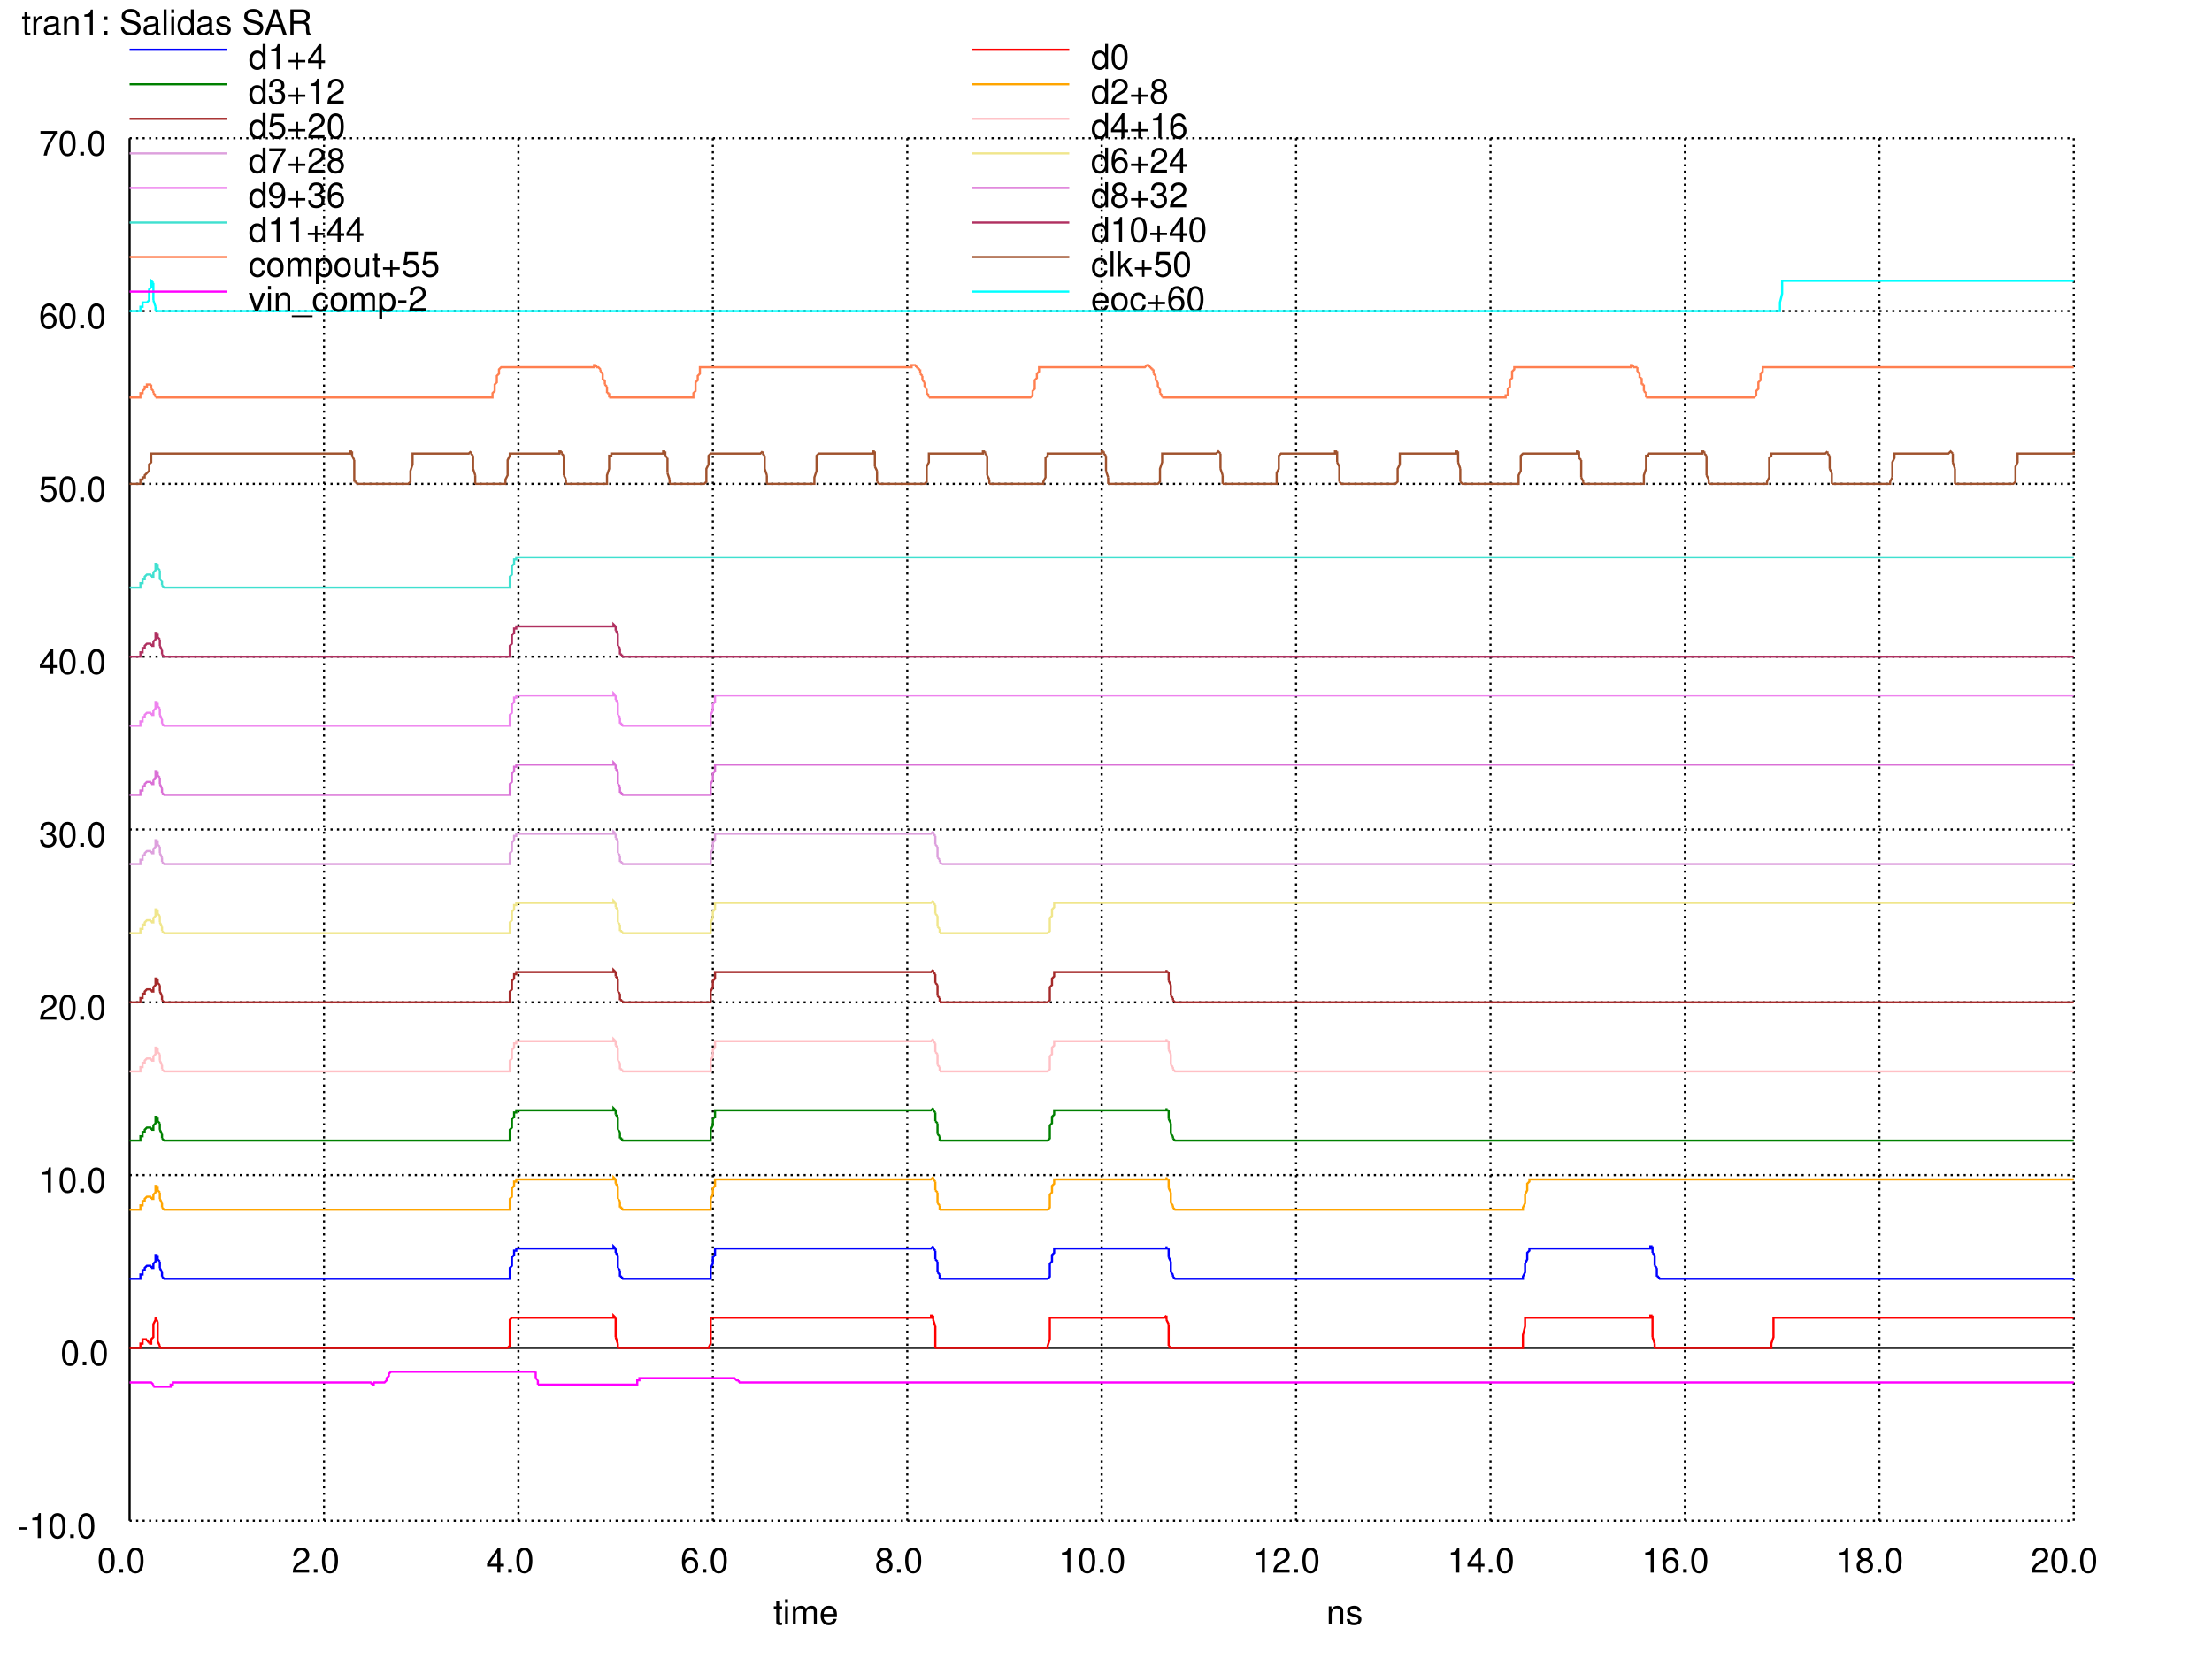
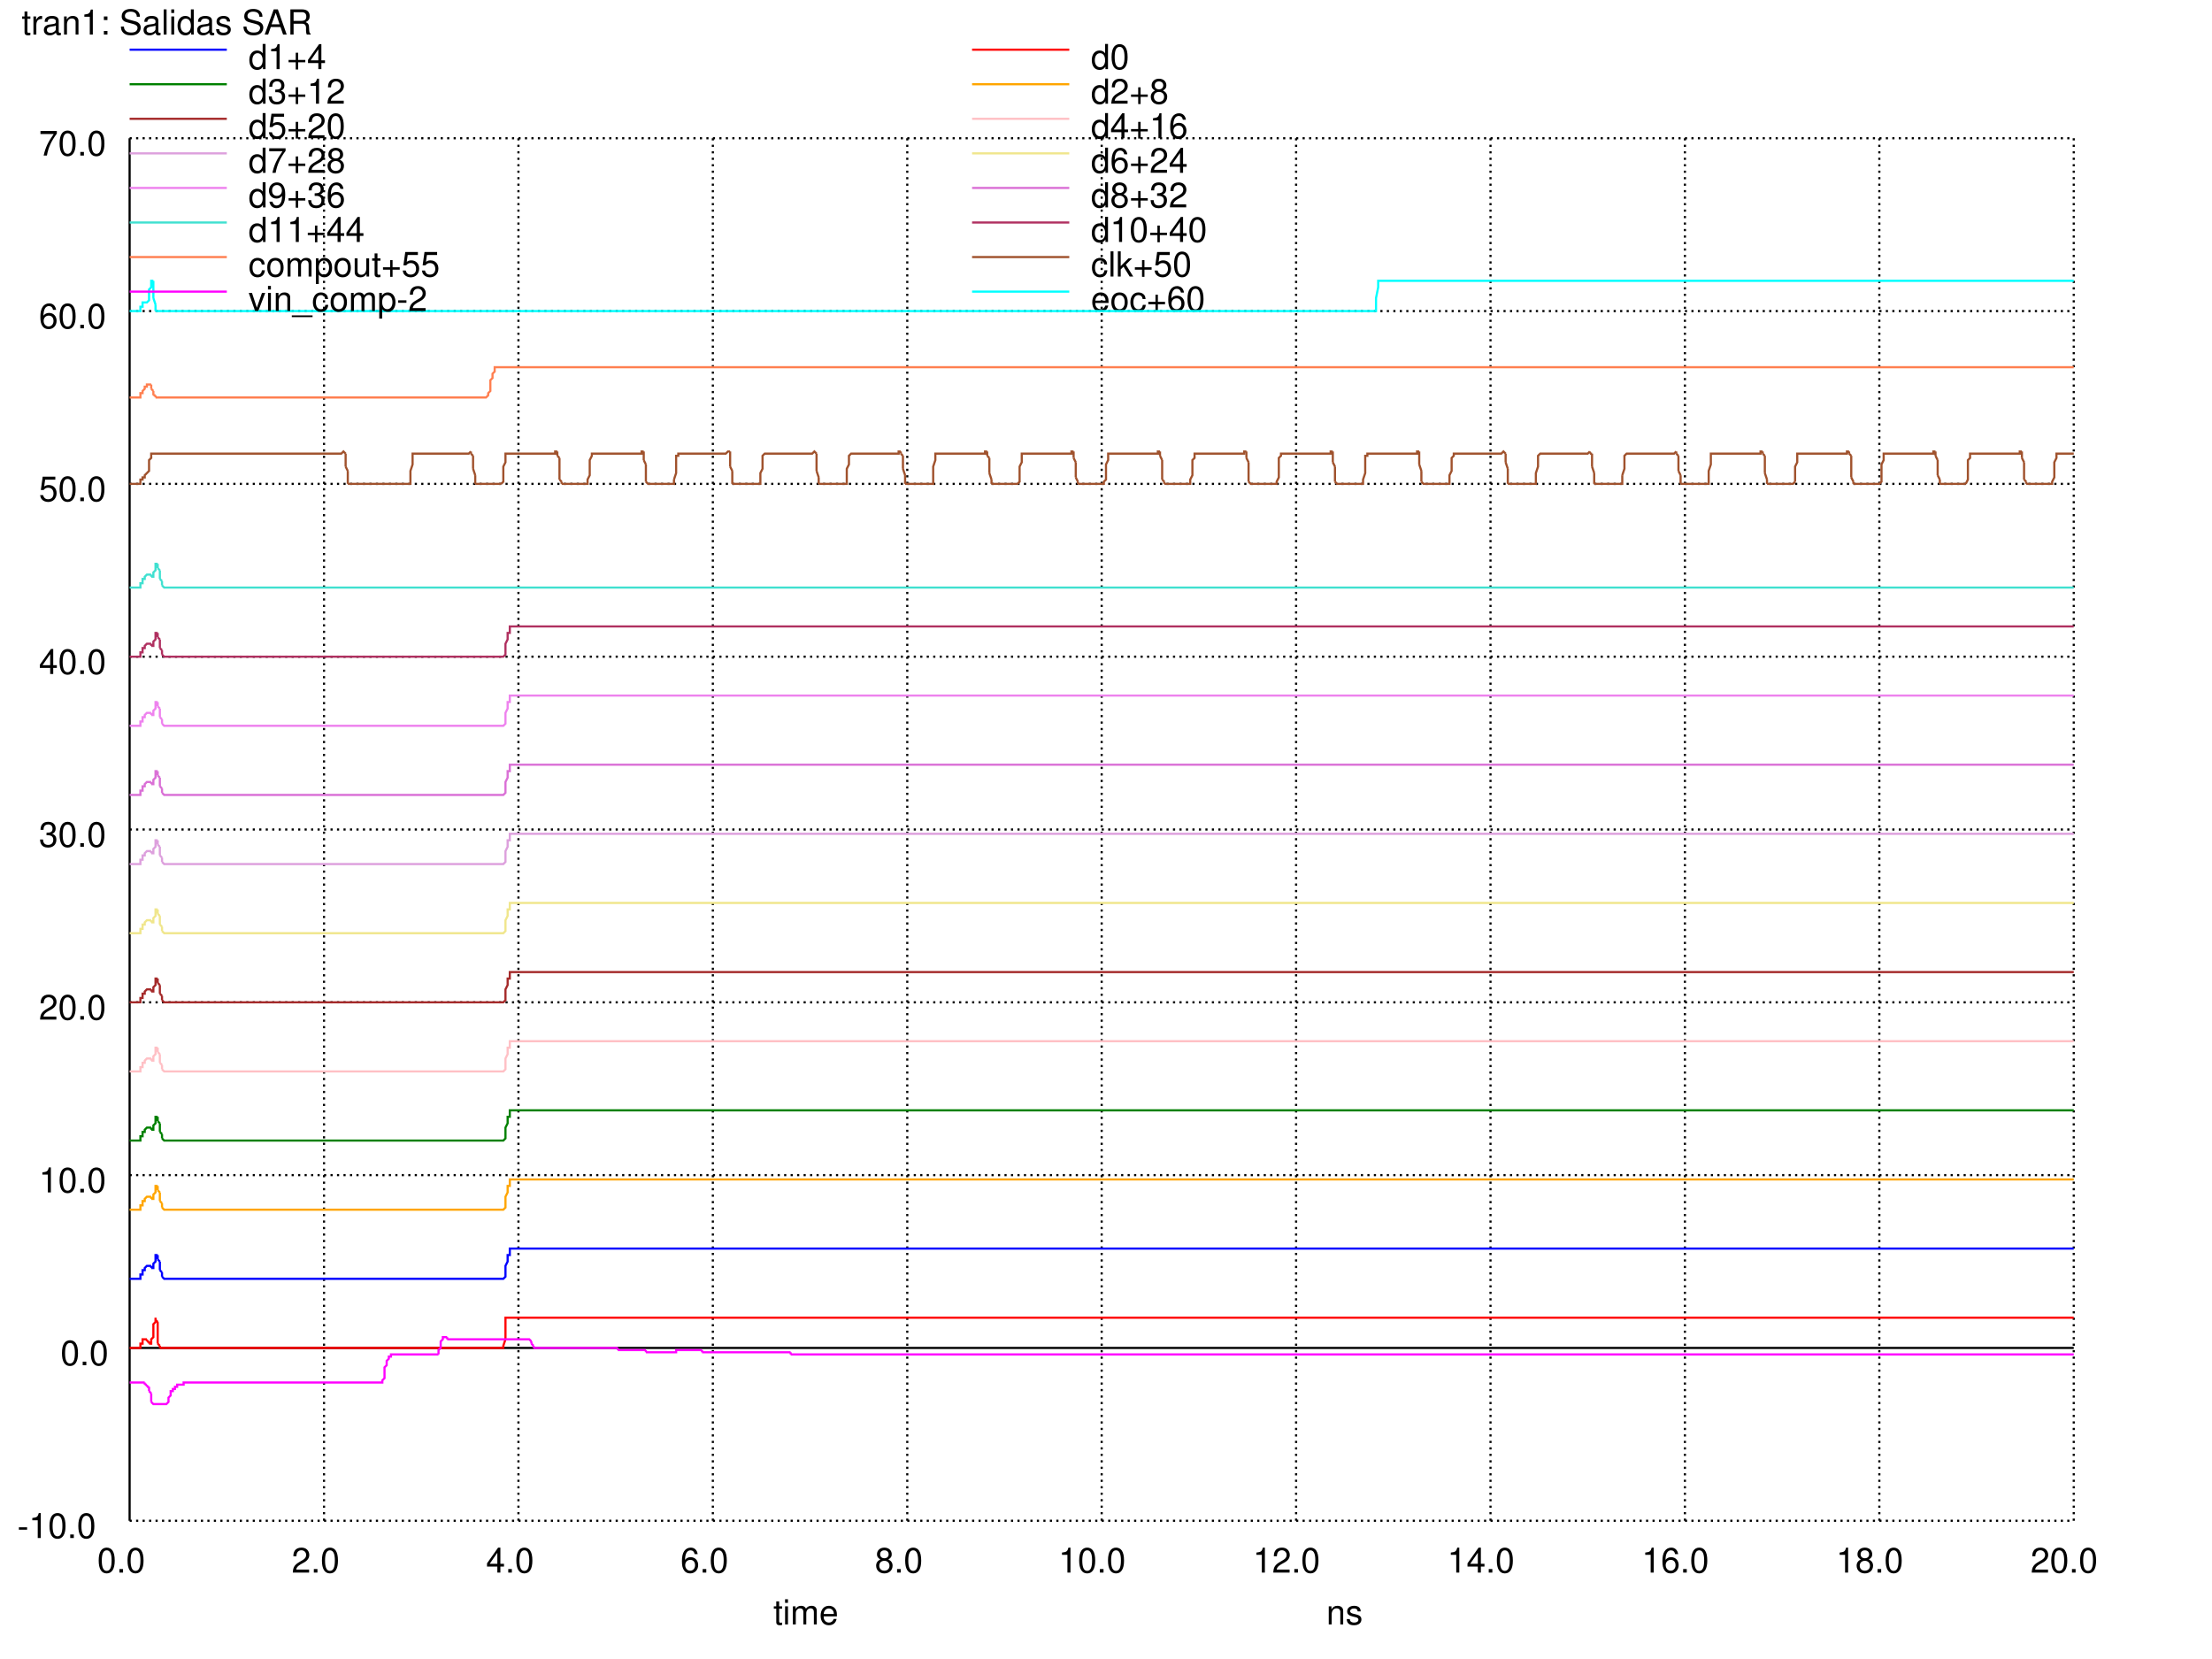
<svg xmlns="http://www.w3.org/2000/svg" version="1.1" width="100%" height="100%" viewBox="0 0 1024 768" style="fill: none; font-family: Helvetica;  font: Helvetica; ">
  <rect x="0" y="0" width="1024" height="768" fill="white" stroke="none" />
  <text stroke="none" fill="black" font-size="16" x="358" y="752">
time
</text>
  <text stroke="none" fill="black" font-size="16" x="10" y="16">
tran1: Salidas SAR
</text>
  <path stroke="black" d="M60 704l0 -640" />
  <text stroke="none" fill="black" font-size="16" x="45" y="728">
0.0
</text>
  <path stroke="black" stroke-dasharray="1,2" d="M150 704l0 -640" />
  <text stroke="none" fill="black" font-size="16" x="135" y="728">
2.0
</text>
  <path stroke="black" stroke-dasharray="1,2" d="M240 704l0 -640" />
  <text stroke="none" fill="black" font-size="16" x="225" y="728">
4.0
</text>
  <path stroke="black" stroke-dasharray="1,2" d="M330 704l0 -640" />
  <text stroke="none" fill="black" font-size="16" x="315" y="728">
6.0
</text>
  <path stroke="black" stroke-dasharray="1,2" d="M420 704l0 -640" />
  <text stroke="none" fill="black" font-size="16" x="405" y="728">
8.0
</text>
  <path stroke="black" stroke-dasharray="1,2" d="M510 704l0 -640" />
  <text stroke="none" fill="black" font-size="16" x="490" y="728">
10.0
</text>
  <path stroke="black" stroke-dasharray="1,2" d="M600 704l0 -640" />
  <text stroke="none" fill="black" font-size="16" x="580" y="728">
12.0
</text>
  <path stroke="black" stroke-dasharray="1,2" d="M690 704l0 -640" />
  <text stroke="none" fill="black" font-size="16" x="670" y="728">
14.0
</text>
  <path stroke="black" stroke-dasharray="1,2" d="M780 704l0 -640" />
  <text stroke="none" fill="black" font-size="16" x="760" y="728">
16.0
</text>
  <path stroke="black" stroke-dasharray="1,2" d="M870 704l0 -640" />
  <text stroke="none" fill="black" font-size="16" x="850" y="728">
18.0
</text>
  <path stroke="black" stroke-dasharray="1,2" d="M960 704l0 -640" />
  <text stroke="none" fill="black" font-size="16" x="940" y="728">
20.0
</text>
  <text stroke="none" fill="black" font-size="16" x="614" y="752">
ns
</text>
  <path stroke="black" stroke-dasharray="1,2" d="M60 704l900 0" />
  <text stroke="none" fill="black" font-size="16" x="8" y="712">
-10.0
</text>
  <path stroke="black" d="M60 624l900 0" />
  <text stroke="none" fill="black" font-size="16" x="28" y="632">
0.0
</text>
  <path stroke="black" stroke-dasharray="1,2" d="M60 544l900 0" />
  <text stroke="none" fill="black" font-size="16" x="18" y="552">
10.0
</text>
  <path stroke="black" stroke-dasharray="1,2" d="M60 464l900 0" />
  <text stroke="none" fill="black" font-size="16" x="18" y="472">
20.0
</text>
  <path stroke="black" stroke-dasharray="1,2" d="M60 384l900 0" />
  <text stroke="none" fill="black" font-size="16" x="18" y="392">
30.0
</text>
  <path stroke="black" stroke-dasharray="1,2" d="M60 304l900 0" />
  <text stroke="none" fill="black" font-size="16" x="18" y="312">
40.0
</text>
  <path stroke="black" stroke-dasharray="1,2" d="M60 224l900 0" />
  <text stroke="none" fill="black" font-size="16" x="18" y="232">
50.0
</text>
  <path stroke="black" stroke-dasharray="1,2" d="M60 144l900 0" />
  <text stroke="none" fill="black" font-size="16" x="18" y="152">
60.0
</text>
  <path stroke="black" stroke-dasharray="1,2" d="M60 64l900 0" />
  <text stroke="none" fill="black" font-size="16" x="18" y="72">
70.0
</text>
  <text stroke="none" fill="black" font-size="16" x="10" y="32">
     
</text>
  <path stroke="red" d="M450 23l45 0" />
  <text stroke="none" fill="black" font-size="16" x="505" y="32">
d0
</text>
-   <path stroke="red" d="M60 624l5 0 0 -2 1 0 0 -2 2 0M68 621l0 -1M68 621l1 0M69 622l0 -1M69 622l1 0 0 -2 1 -1 0 -6 1 -2 0 -1 1 2M73 621l0 -9M73 621l1 2M74 624l0 -1M74 624l161 0 1 -1 0 -12 1 -1 47 0 0 -1 1 1M285 619l0 -9M285 619l1 3M286 624l0 -2" />
-   <path stroke="red" d="M286 624l42 0 1 -2 0 -12 102 0 0 -1 1 0M432 611l0 -2M432 611l1 3M433 624l0 -10M433 624l52 0 0 -1 1 -3 0 -10 53 0 1 -1M540 611l0 -2M540 611l1 2M541 623l0 -10M541 623l1 1 163 0 0 -6 1 -4 0 -4 58 0 0 -1 1 0M765 619l0 -10M765 619l1 3" />
-   <path stroke="red" d="M766 624l0 -2M766 624l54 0 0 -2 1 -3 0 -9 139 0" />
+   <path stroke="red" d="M60 624l5 0 0 -2 1 0 0 -2 2 0M68 621l0 -1M68 621l1 0M69 622l0 -1M69 622l1 0 0 -2 1 -1 0 -6 1 -1 0 -2M72 611l1 1M73 622l0 -10M73 622l1 1M74 624l0 -1M74 624l159 0 0 -1 1 -3 0 -10 726 0" />
  <path stroke="blue" d="M60 23l45 0" />
  <text stroke="none" fill="black" font-size="16" x="115" y="32">
d1+4
</text>
-   <path stroke="blue" d="M60 592l5 0 0 -2 1 0 0 -2 1 0 0 -1 1 -1 2 0M70 587l0 -1M70 587l1 0 0 -2 1 -1 0 -3 1 0M73 583l0 -2M73 583l1 1M74 587l0 -3M74 587l1 2M75 591l0 -2M75 591l1 1 160 0 0 -5 1 -1 0 -4 1 -1 0 -2 1 0 0 -1 45 0 0 -1 1 1M285 580l0 -2" />
-   <path stroke="blue" d="M285 580l1 1M286 587l0 -6M286 587l1 1M287 591l0 -3M287 591l1 0M288 592l0 -1M288 592l41 0 0 -5 1 -2 0 -3 1 -1 0 -3 100 0 1 -1M432 578l0 -1M432 578l1 1M433 583l0 -4M433 583l1 1M434 589l0 -5M434 589l1 1M435 592l0 -2M435 592l50 0" />
-   <path stroke="blue" d="M485 592l1 -1 0 -6 1 -1 0 -3 1 -1 0 -2 52 0 0 -1M540 578l1 0M541 582l0 -4M541 582l1 2M542 589l0 -5M542 589l1 1M543 591l0 -1M543 591l1 1 161 0 0 -1 1 -2 0 -4 1 -2 0 -3 1 -1 0 -1 56 0 0 -1 1 0M765 580l0 -3M765 580l1 1M766 586l0 -5" />
-   <path stroke="blue" d="M766 586l1 1M767 591l0 -4M767 591l1 0M768 592l0 -1M768 592l192 0" />
+   <path stroke="blue" d="M60 592l5 0 0 -2 1 0 0 -2 1 0 0 -1 1 -1 2 0M70 587l0 -1M70 587l1 0 0 -2 1 -1 0 -3 1 0M73 583l0 -2M73 583l1 1M74 588l0 -4M74 588l1 1M75 591l0 -2M75 591l1 1 157 0 1 -1 0 -5 1 -2 0 -3 1 0 0 -3 724 0" />
  <path stroke="#FFA500" d="M450 39l45 0" />
  <text stroke="none" fill="black" font-size="16" x="505" y="48">
d2+8
</text>
-   <path stroke="#FFA500" d="M60 560l5 0 0 -2 1 0 0 -2 1 0 0 -1 1 -1 2 0M70 555l0 -1M70 555l1 0 0 -2 1 -1 0 -3 1 0M73 551l0 -2M73 551l1 1M74 555l0 -3M74 555l1 2M75 559l0 -2M75 559l1 1 160 0 0 -5 1 -1 0 -4 1 -1 0 -2 1 0 0 -1 45 0 0 -1 1 1M285 548l0 -2" />
-   <path stroke="#FFA500" d="M285 548l1 1M286 555l0 -6M286 555l1 1M287 559l0 -3M287 559l1 0M288 560l0 -1M288 560l41 0 0 -5 1 -2 0 -3 1 -1 0 -3 100 0 1 -1M432 546l0 -1M432 546l1 1M433 551l0 -4M433 551l1 1M434 557l0 -5M434 557l1 1M435 560l0 -2M435 560l50 0" />
-   <path stroke="#FFA500" d="M485 560l1 -1 0 -6 1 -1 0 -3 1 -1 0 -2 52 0 0 -1M540 546l1 0M541 550l0 -4M541 550l1 2M542 557l0 -5M542 557l1 1M543 559l0 -1M543 559l1 1 161 0 0 -1 1 -2 0 -4 1 -2 0 -3 1 -1 0 -1 252 0" />
+   <path stroke="#FFA500" d="M60 560l5 0 0 -2 1 0 0 -2 1 0 0 -1 1 -1 2 0M70 555l0 -1M70 555l1 0 0 -2 1 -1 0 -3 1 0M73 551l0 -2M73 551l1 1M74 556l0 -4M74 556l1 1M75 559l0 -2M75 559l1 1 157 0 1 -1 0 -5 1 -2 0 -3 1 0 0 -3 724 0" />
  <path stroke="green" d="M60 39l45 0" />
  <text stroke="none" fill="black" font-size="16" x="115" y="48">
d3+12
</text>
-   <path stroke="green" d="M60 528l5 0 0 -2 1 0 0 -2 1 0 0 -1 1 -1 2 0M70 523l0 -1M70 523l1 0 0 -2 1 -1 0 -3 1 0M73 519l0 -2M73 519l1 1M74 523l0 -3M74 523l1 2M75 527l0 -2M75 527l1 1 160 0 0 -5 1 -1 0 -4 1 -1 0 -2 1 0 0 -1 45 0 0 -1 1 1M285 516l0 -2" />
-   <path stroke="green" d="M285 516l1 1M286 523l0 -6M286 523l1 1M287 527l0 -3M287 527l1 0M288 528l0 -1M288 528l41 0 0 -5 1 -2 0 -3 1 -1 0 -3 100 0 1 -1M432 514l0 -1M432 514l1 1M433 519l0 -4M433 519l1 1M434 525l0 -5M434 525l1 1M435 528l0 -2M435 528l50 0" />
-   <path stroke="green" d="M485 528l1 -1 0 -6 1 -1 0 -3 1 -1 0 -2 52 0 0 -1M540 514l1 0M541 518l0 -4M541 518l1 2M542 525l0 -5M542 525l1 1M543 527l0 -1M543 527l1 1 416 0" />
+   <path stroke="green" d="M60 528l5 0 0 -2 1 0 0 -2 1 0 0 -1 1 -1 2 0M70 523l0 -1M70 523l1 0 0 -2 1 -1 0 -3 1 0M73 519l0 -2M73 519l1 1M74 524l0 -4M74 524l1 1M75 527l0 -2M75 527l1 1 157 0 1 -1 0 -5 1 -2 0 -3 1 0 0 -3 724 0" />
  <path stroke="#FFC0C5" d="M450 55l45 0" />
  <text stroke="none" fill="black" font-size="16" x="505" y="64">
d4+16
</text>
-   <path stroke="#FFC0C5" d="M60 496l5 0 0 -2 1 0 0 -2 1 0 0 -1 1 -1 2 0M70 491l0 -1M70 491l1 0 0 -2 1 -1 0 -3 1 0M73 487l0 -2M73 487l1 1M74 491l0 -3M74 491l1 2M75 495l0 -2M75 495l1 1 160 0 0 -5 1 -1 0 -4 1 -1 0 -2 1 0 0 -1 45 0 0 -1 1 1M285 484l0 -2" />
-   <path stroke="#FFC0C5" d="M285 484l1 1M286 491l0 -6M286 491l1 1M287 495l0 -3M287 495l1 0M288 496l0 -1M288 496l41 0 0 -5 1 -2 0 -3 1 -1 0 -3 100 0 1 -1M432 482l0 -1M432 482l1 1M433 487l0 -4M433 487l1 1M434 493l0 -5M434 493l1 1M435 496l0 -2M435 496l50 0" />
-   <path stroke="#FFC0C5" d="M485 496l1 -1 0 -6 1 -1 0 -3 1 -1 0 -2 52 0 0 -1M540 482l1 0M541 486l0 -4M541 486l1 2M542 493l0 -5M542 493l1 1M543 495l0 -1M543 495l1 1 416 0" />
+   <path stroke="#FFC0C5" d="M60 496l5 0 0 -2 1 0 0 -2 1 0 0 -1 1 -1 2 0M70 491l0 -1M70 491l1 0 0 -2 1 -1 0 -3 1 0M73 487l0 -2M73 487l1 1M74 492l0 -4M74 492l1 1M75 495l0 -2M75 495l1 1 157 0 1 -1 0 -5 1 -2 0 -3 1 0 0 -3 724 0" />
  <path stroke="#A52A2A" d="M60 55l45 0" />
  <text stroke="none" fill="black" font-size="16" x="115" y="64">
d5+20
</text>
-   <path stroke="#A52A2A" d="M60 464l5 0 0 -2 1 0 0 -2 1 0 0 -1 1 -1 2 0M70 459l0 -1M70 459l1 0 0 -2 1 -1 0 -3 1 0M73 455l0 -2M73 455l1 1M74 459l0 -3M74 459l1 2M75 463l0 -2M75 463l1 1 160 0 0 -5 1 -1 0 -4 1 -1 0 -2 1 0 0 -1 45 0 0 -1 1 1M285 452l0 -2" />
-   <path stroke="#A52A2A" d="M285 452l1 1M286 459l0 -6M286 459l1 1M287 463l0 -3M287 463l1 0M288 464l0 -1M288 464l41 0 0 -5 1 -2 0 -3 1 -1 0 -3 100 0 1 -1M432 450l0 -1M432 450l1 1M433 455l0 -4M433 455l1 1M434 461l0 -5M434 461l1 1M435 464l0 -2M435 464l50 0" />
-   <path stroke="#A52A2A" d="M485 464l1 -1 0 -6 1 -1 0 -3 1 -1 0 -2 52 0 0 -1M540 450l1 0M541 454l0 -4M541 454l1 2M542 461l0 -5M542 461l1 1M543 463l0 -1M543 463l1 1 416 0" />
+   <path stroke="#A52A2A" d="M60 464l5 0 0 -2 1 0 0 -2 1 0 0 -1 1 -1 2 0M70 459l0 -1M70 459l1 0 0 -2 1 -1 0 -3 1 0M73 455l0 -2M73 455l1 1M74 460l0 -4M74 460l1 1M75 463l0 -2M75 463l1 1 157 0 1 -1 0 -5 1 -2 0 -3 1 0 0 -3 724 0" />
  <path stroke="#F0E68C" d="M450 71l45 0" />
  <text stroke="none" fill="black" font-size="16" x="505" y="80">
d6+24
</text>
-   <path stroke="#F0E68C" d="M60 432l5 0 0 -2 1 0 0 -2 1 0 0 -1 1 -1 2 0M70 427l0 -1M70 427l1 0 0 -2 1 -1 0 -3 1 0M73 423l0 -2M73 423l1 1M74 427l0 -3M74 427l1 2M75 431l0 -2M75 431l1 1 160 0 0 -5 1 -1 0 -4 1 -1 0 -2 1 0 0 -1 45 0 0 -1 1 1M285 420l0 -2" />
-   <path stroke="#F0E68C" d="M285 420l1 1M286 427l0 -6M286 427l1 1M287 431l0 -3M287 431l1 0M288 432l0 -1M288 432l41 0 0 -5 1 -2 0 -3 1 -1 0 -3 100 0 1 -1M432 418l0 -1M432 418l1 1M433 423l0 -4M433 423l1 1M434 429l0 -5M434 429l1 1M435 432l0 -2M435 432l50 0" />
-   <path stroke="#F0E68C" d="M485 432l1 -1 0 -6 1 -1 0 -3 1 -1 0 -2 472 0" />
+   <path stroke="#F0E68C" d="M60 432l5 0 0 -2 1 0 0 -2 1 0 0 -1 1 -1 2 0M70 427l0 -1M70 427l1 0 0 -2 1 -1 0 -3 1 0M73 423l0 -2M73 423l1 1M74 428l0 -4M74 428l1 1M75 431l0 -2M75 431l1 1 157 0 1 -1 0 -5 1 -2 0 -3 1 0 0 -3 724 0" />
  <path stroke="#DDA0DD" d="M60 71l45 0" />
  <text stroke="none" fill="black" font-size="16" x="115" y="80">
d7+28
</text>
-   <path stroke="#DDA0DD" d="M60 400l5 0 0 -2 1 0 0 -2 1 0 0 -1 1 -1 2 0M70 395l0 -1M70 395l1 0 0 -2 1 -1 0 -3 1 0M73 391l0 -2M73 391l1 1M74 395l0 -3M74 395l1 2M75 399l0 -2M75 399l1 1 160 0 0 -5 1 -1 0 -4 1 -1 0 -2 1 0 0 -1 45 0 0 -1 1 1M285 388l0 -2" />
-   <path stroke="#DDA0DD" d="M285 388l1 1M286 395l0 -6M286 395l1 1M287 399l0 -3M287 399l1 0M288 400l0 -1M288 400l41 0 0 -5 1 -2 0 -3 1 -1 0 -3 100 0 1 -1M432 386l0 -1M432 386l1 1M433 391l0 -4M433 391l1 1M434 397l0 -5M434 397l1 1M435 399l0 -1M435 399l1 1" />
-   <path stroke="#DDA0DD" d="M436 400l524 0" />
+   <path stroke="#DDA0DD" d="M60 400l5 0 0 -2 1 0 0 -2 1 0 0 -1 1 -1 2 0M70 395l0 -1M70 395l1 0 0 -2 1 -1 0 -3 1 0M73 391l0 -2M73 391l1 1M74 396l0 -4M74 396l1 1M75 399l0 -2M75 399l1 1 157 0 1 -1 0 -5 1 -2 0 -3 1 0 0 -3 724 0" />
  <path stroke="#DA70D6" d="M450 87l45 0" />
  <text stroke="none" fill="black" font-size="16" x="505" y="96">
d8+32
</text>
-   <path stroke="#DA70D6" d="M60 368l5 0 0 -2 1 0 0 -2 1 0 0 -1 1 -1 2 0M70 363l0 -1M70 363l1 0 0 -2 1 -1 0 -3 1 0M73 359l0 -2M73 359l1 1M74 363l0 -3M74 363l1 2M75 367l0 -2M75 367l1 1 160 0 0 -5 1 -1 0 -4 1 -1 0 -2 1 0 0 -1 45 0 0 -1 1 1M285 356l0 -2" />
-   <path stroke="#DA70D6" d="M285 356l1 1M286 363l0 -6M286 363l1 1M287 367l0 -3M287 367l1 0M288 368l0 -1M288 368l41 0 0 -5 1 -2 0 -3 1 -1 0 -3 629 0" />
+   <path stroke="#DA70D6" d="M60 368l5 0 0 -2 1 0 0 -2 1 0 0 -1 1 -1 2 0M70 363l0 -1M70 363l1 0 0 -2 1 -1 0 -3 1 0M73 359l0 -2M73 359l1 1M74 364l0 -4M74 364l1 1M75 367l0 -2M75 367l1 1 157 0 1 -1 0 -5 1 -2 0 -3 1 0 0 -3 724 0" />
  <path stroke="#EE82EE" d="M60 87l45 0" />
  <text stroke="none" fill="black" font-size="16" x="115" y="96">
d9+36
</text>
-   <path stroke="#EE82EE" d="M60 336l5 0 0 -2 1 0 0 -2 1 0 0 -1 1 -1 2 0M70 331l0 -1M70 331l1 0 0 -2 1 -1 0 -3 1 0M73 327l0 -2M73 327l1 1M74 331l0 -3M74 331l1 2M75 335l0 -2M75 335l1 1 160 0 0 -5 1 -1 0 -4 1 -1 0 -2 1 0 0 -1 45 0 0 -1 1 1M285 324l0 -2" />
-   <path stroke="#EE82EE" d="M285 324l1 1M286 331l0 -6M286 331l1 1M287 335l0 -3M287 335l1 0M288 336l0 -1M288 336l41 0 0 -5 1 -2 0 -3 1 -1 0 -3 629 0" />
+   <path stroke="#EE82EE" d="M60 336l5 0 0 -2 1 0 0 -2 1 0 0 -1 1 -1 2 0M70 331l0 -1M70 331l1 0 0 -2 1 -1 0 -3 1 0M73 327l0 -2M73 327l1 1M74 332l0 -4M74 332l1 1M75 335l0 -2M75 335l1 1 157 0 1 -1 0 -5 1 -2 0 -3 1 0 0 -3 724 0" />
  <path stroke="#B03060" d="M450 103l45 0" />
  <text stroke="none" fill="black" font-size="16" x="505" y="112">
d10+40
</text>
-   <path stroke="#B03060" d="M60 304l5 0 0 -2 1 0 0 -2 1 0 0 -1 1 -1 2 0M70 299l0 -1M70 299l1 0 0 -2 1 -1 0 -3 1 0M73 295l0 -2M73 295l1 1M74 299l0 -3M74 299l1 2M75 303l0 -2M75 303l1 1 160 0 0 -5 1 -1 0 -4 1 -1 0 -2 1 0 0 -1 45 0 0 -1 1 1M285 292l0 -2" />
-   <path stroke="#B03060" d="M285 292l1 1M286 299l0 -6M286 299l1 1M287 303l0 -3M287 303l1 0M288 304l0 -1M288 304l672 0" />
+   <path stroke="#B03060" d="M60 304l5 0 0 -2 1 0 0 -2 1 0 0 -1 1 -1 2 0M70 299l0 -1M70 299l1 0 0 -2 1 -1 0 -3 1 0M73 295l0 -2M73 295l1 1M74 300l0 -4M74 300l1 1M75 303l0 -2M75 303l1 1 157 0 1 -1 0 -5 1 -2 0 -3 1 0 0 -3 724 0" />
  <path stroke="#40E0D0" d="M60 103l45 0" />
  <text stroke="none" fill="black" font-size="16" x="115" y="112">
d11+44
</text>
-   <path stroke="#40E0D0" d="M60 272l5 0 0 -2 1 0 0 -2 1 0 0 -1 1 -1 2 0M70 267l0 -1M70 267l1 0 0 -2 1 -1 0 -3 1 0M73 263l0 -2M73 263l1 1M74 268l0 -4M74 268l1 1M75 271l0 -2M75 271l1 1 160 0 0 -5 1 -1 0 -4 1 -1 0 -2 1 0 0 -1 721 0" />
+   <path stroke="#40E0D0" d="M60 272l5 0 0 -2 1 0 0 -2 1 0 0 -1 1 -1 2 0M70 267l0 -1M70 267l1 0 0 -2 1 -1 0 -3 1 0M73 263l0 -2M73 263l1 1M74 268l0 -4M74 268l1 1M75 271l0 -2M75 271l1 1 884 0" />
  <path stroke="#A0522D" d="M450 119l45 0" />
  <text stroke="none" fill="black" font-size="16" x="505" y="128">
clk+50
</text>
-   <path stroke="#A0522D" d="M60 224l5 0 0 -2 1 0 0 -1 1 0 0 -1 2 -2 0 -3 1 -1 0 -4 92 0 0 -1 1 0M163 211l0 -2M163 211l1 2M164 223l0 -10M164 223l1 0M165 224l0 -1M165 224l24 0 1 -1 0 -5 1 -3 0 -5 26 0 1 -1M218 210l0 -1M218 210l1 1M219 217l0 -6M219 217l1 3" />
-   <path stroke="#A0522D" d="M220 224l0 -4M220 224l14 0 0 -2 1 -2 0 -7 1 -2 0 -1 23 0 0 -1 1 0M260 210l0 -1M260 210l1 1M261 220l0 -9M261 220l1 2M262 224l0 -2M262 224l19 0 0 -4 1 -3 0 -6 1 0 0 -1 24 0 0 -1 1 0M308 211l0 -2M308 211l1 1M309 219l0 -7" />
-   <path stroke="#A0522D" d="M309 219l1 3M310 224l0 -2M310 224l16 0 1 -1 0 -6 1 -2 0 -4 1 -1 23 0 1 -1M353 210l0 -1M353 210l1 1M354 217l0 -6M354 217l1 3M355 224l0 -4M355 224l22 0 0 -3 1 -3 0 -7 1 -1 25 0 0 -1 1 0M405 216l0 -7M405 216l1 2M406 223l0 -5" />
-   <path stroke="#A0522D" d="M406 223l1 1 21 0 1 -1 0 -7 1 -2 0 -4 25 0 0 -1 1 0M456 210l0 -1M456 210l1 1M457 220l0 -9M457 220l1 2M458 224l0 -2M458 224l25 0 0 -1 1 -2 0 -9 1 -1 0 -1 25 0 0 -1 1 0M511 210l0 -1M511 210l1 1M512 218l0 -7M512 218l1 3" />
-   <path stroke="#A0522D" d="M513 224l0 -3M513 224l23 0 1 -1 0 -6 1 -3 0 -4 25 0 1 -1 1 1M565 217l0 -7M565 217l1 3M566 224l0 -4M566 224l25 0 0 -5 1 -2 0 -6 1 -1 25 0 0 -1 1 0M619 214l0 -5M619 214l1 2M620 223l0 -7M620 223l1 1 25 0 1 -1 0 -6 1 -2" />
-   <path stroke="#A0522D" d="M648 215l0 -5 26 0 0 -1 1 0M675 214l0 -5M675 214l1 3M676 223l0 -6M676 223l1 1 26 0 0 -4 1 -2 0 -7 1 -1 25 0 0 -1 1 0M731 212l0 -3M731 212l1 1M732 221l0 -8M732 221l1 2M733 224l0 -1M733 224l28 0 0 -4 1 -3 0 -6 1 0 0 -1" />
-   <path stroke="#A0522D" d="M763 210l25 0 0 -1 1 0M789 210l0 -1M789 210l1 1M790 220l0 -9M790 220l1 2M791 224l0 -2M791 224l27 0 0 -1 1 -2 0 -9 1 -1 0 -1 25 0 1 -1M846 210l0 -1M846 210l1 1M847 217l0 -6M847 217l1 2M848 224l0 -5M848 224l27 0 0 -1 1 -2" />
-   <path stroke="#A0522D" d="M876 221l0 -7 1 -2 0 -2 25 0 1 -1 1 1M904 214l0 -4M904 214l1 3M905 224l0 -7M905 224l27 0 1 -1 0 -7 1 -2 0 -4 26 0 0 -1" />
+   <path stroke="#A0522D" d="M60 224l5 0 0 -2 1 0 0 -1 1 0 0 -1 2 -2 0 -5 1 -1 0 -2 88 0 1 -1 1 1M160 216l0 -6M160 216l1 2M161 224l0 -6M161 224l29 0 0 -6 1 -3 0 -5 26 0 1 -1M218 210l0 -1M218 210l1 1M219 217l0 -6M219 217l1 3M220 224l0 -4M220 224l12 0" />
+   <path stroke="#A0522D" d="M232 224l1 -1 0 -7 1 -2 0 -4 23 0 0 -1 1 0M258 211l0 -2M258 211l1 1M259 222l0 -10M259 222l1 1M260 224l0 -1M260 224l12 0 0 -2 1 -2 0 -7 1 -2 0 -1 23 0 0 -1 1 0M298 213l0 -4M298 213l1 2M299 223l0 -8M299 223l1 1 12 0 0 -2" />
+   <path stroke="#A0522D" d="M312 222l1 -3 0 -8 1 0 0 -1 22 0 1 -1 1 0M338 216l0 -7M338 216l1 2M339 224l0 -6M339 224l13 0 0 -5 1 -2 0 -6 1 -1 22 0 1 -1 1 1M378 218l0 -8M378 218l1 3M379 224l0 -3M379 224l13 0 0 -7 1 -2 0 -4 1 -1 22 0 0 -1 1 0M417 210l0 -1" />
+   <path stroke="#A0522D" d="M417 210l1 1M418 217l0 -6M418 217l1 3M419 224l0 -4M419 224l13 0 0 -8 1 -3 0 -3 23 0 0 -1 1 0M457 211l0 -2M457 211l1 1M458 219l0 -7M458 219l1 3M459 224l0 -2M459 224l12 0 1 -1 0 -7 1 -2 0 -4 23 0 0 -1 1 0M497 212l0 -3" />
+   <path stroke="#A0522D" d="M497 212l1 2M498 221l0 -7M498 221l1 2M499 224l0 -1M499 224l12 0 0 -1 1 -1 0 -7 1 -2 0 -3 23 0 0 -1 1 0M537 211l0 -2M537 211l1 2M538 222l0 -9M538 222l1 1M539 224l0 -1M539 224l12 0 0 -2 1 -2 0 -7 1 -1 0 -2 23 0 0 -1 1 0" />
+   <path stroke="#A0522D" d="M577 212l0 -3M577 212l1 2M578 223l0 -9M578 223l1 1 12 0 0 -1 1 -2 0 -9 1 -1 0 -1 23 0 0 -1 1 0M617 214l0 -5M617 214l1 2M618 223l0 -7M618 223l1 1 12 0 0 -2 1 -3 0 -8 1 0 0 -1 23 0 0 -1 1 0M657 215l0 -6M657 215l1 3M658 223l0 -5" />
+   <path stroke="#A0522D" d="M658 223l1 1 12 0 0 -4 1 -2 0 -6 1 -1 0 -1 22 0 1 -1 1 1M697 214l0 -4M697 214l1 3M698 224l0 -7M698 224l13 0 0 -5 1 -3 0 -5 1 -1 22 0 1 -1M736 210l0 -1M736 210l1 0M737 216l0 -6M737 216l1 3M738 224l0 -5M738 224l13 0 0 -4" />
+   <path stroke="#A0522D" d="M751 220l1 -3 0 -6 1 -1 22 0 1 -1M776 210l0 -1M776 210l1 1M777 218l0 -7M777 218l1 2M778 224l0 -4M778 224l13 0 0 -6 1 -3 0 -5 23 0 0 -1 1 0M816 210l0 -1M816 210l1 1M817 219l0 -8M817 219l1 3M818 224l0 -2M818 224l12 0 1 -1" />
+   <path stroke="#A0522D" d="M831 223l0 -7 1 -2 0 -4 23 0 0 -1 1 0M856 210l0 -1M856 210l1 1M857 221l0 -10M857 221l1 2M858 224l0 -1M858 224l12 0 1 -1 0 -8 1 -2 0 -3 23 0 0 -1 1 0M896 211l0 -2M896 211l1 2M897 220l0 -7M897 220l1 2M898 224l0 -2M898 224l12 0" />
+   <path stroke="#A0522D" d="M910 224l1 -2 0 -9 1 -1 0 -2 23 0 0 -1 1 0M936 212l0 -3M936 212l1 2M937 222l0 -8M937 222l1 1M938 224l0 -1M938 224l12 0 0 -1 1 -2 0 -7 1 -2 0 -2 8 0" />
  <path stroke="#FF7F50" d="M60 119l45 0" />
  <text stroke="none" fill="black" font-size="16" x="115" y="128">
compout+55
</text>
-   <path stroke="#FF7F50" d="M60 184l5 0 0 -2 1 0 0 -1 1 -1 0 -1 1 0 0 -1 2 0M70 180l0 -2M70 180l1 1M71 182l0 -1M71 182l1 1M72 184l0 -1M72 184l156 0 0 -2 1 -1 0 -3 1 -1 0 -3 1 -1 0 -2 1 -1 43 0 0 -1 1 0M276 170l0 -1M276 170l1 0 1 1M278 172l0 -1" />
-   <path stroke="#FF7F50" d="M278 172l1 1M279 176l0 -3M279 176l1 0M280 178l0 -2M280 178l1 1M281 182l0 -3M281 182l1 0M282 184l0 -2M282 184l39 0 0 -2 1 -1 0 -4 1 -1 0 -2 1 -1 0 -3 98 0 0 -1 2 0M424 170l0 -1M424 170l1 0M425 171l0 -1M425 171l1 0M426 173l0 -2" />
-   <path stroke="#FF7F50" d="M426 173l1 1M427 176l0 -2M427 176l1 1M428 179l0 -2M428 179l1 1M429 182l0 -2M429 182l1 1M430 184l0 -1M430 184l47 0 1 -1 0 -2 1 -1 0 -4 1 -1 0 -2 1 -1 0 -2 49 0 1 -1 1 0M532 170l0 -1M532 170l1 0M533 171l0 -1M533 171l1 0" />
-   <path stroke="#FF7F50" d="M534 173l0 -2M534 173l1 1M535 176l0 -2M535 176l1 1M536 179l0 -2M536 179l1 1M537 182l0 -2M537 182l1 1M538 184l0 -1M538 184l159 0 0 -1 1 0 0 -3 1 -1 0 -3 1 -1 0 -3 1 -1 0 -1 54 0 0 -1 1 0M756 170l0 -1M756 170l2 0M758 172l0 -2" />
-   <path stroke="#FF7F50" d="M758 172l1 1M759 175l0 -2M759 175l1 0M760 178l0 -3M760 178l1 0M761 181l0 -3M761 181l1 1M762 184l0 -2M762 184l50 0 1 -1 0 -2 1 -1 0 -3 1 -1 0 -3 1 -1 0 -2 144 0" />
+   <path stroke="#FF7F50" d="M60 184l5 0 0 -2 1 0 0 -1 1 -1 0 -1 1 0 0 -1 2 0M70 180l0 -2M70 180l1 1M71 183l0 -2M71 183l1 0M72 184l0 -1M72 184l153 0 1 -1 0 -1 1 -1 0 -5 1 -1 0 -2 1 -1 0 -2 731 0" />
  <path stroke="cyan" d="M450 135l45 0" />
  <text stroke="none" fill="black" font-size="16" x="505" y="144">
eoc+60
</text>
-   <path stroke="cyan" d="M60 144l5 0 0 -2 1 0 0 -2 2 0 1 -1 0 -5 1 -1 0 -3 1 1M71 139l0 -8M71 139l1 3M72 144l0 -2M72 144l752 0 0 -4 1 -4 0 -6 135 0" />
+   <path stroke="cyan" d="M60 144l5 0 0 -2 1 0 0 -2 2 0 1 -1 0 -5 1 -1 0 -3 1 0M71 138l0 -8M71 138l1 3M72 144l0 -3M72 144l565 0 0 -6 1 -5 0 -3 322 0" />
  <path stroke="magenta" d="M60 135l45 0" />
  <text stroke="none" fill="black" font-size="16" x="115" y="144">
vin_comp-2
</text>
-   <path stroke="magenta" d="M60 640l10 0 1 1M71 642l0 -1M71 642l8 0 0 -1 1 0 0 -1 92 0M172 641l0 -1M172 641l1 0 0 -1 5 0 1 -1 0 -1 1 -1 0 -1 1 -1 67 0M248 638l0 -3M248 638l1 1M249 641l0 -2M249 641l46 0 0 -2 1 0 0 -1 44 0 1 1 1 0M342 640l0 -1M342 640l618 0" />
+   <path stroke="magenta" d="M60 640l7 0M67 641l0 -1M67 641l1 0M68 642l0 -1M68 642l1 0M69 644l0 -2M69 644l1 1M70 649l0 -4M70 649l1 1 6 0 1 -1 0 -2 1 -1 0 -2 1 0 0 -1 1 0 0 -1 1 0 0 -1 3 0 0 -1 92 0 0 -1 1 -1 0 -5 1 -1 0 -2 1 -1 0 -1 1 0 0 -1 22 0" />
+   <path stroke="magenta" d="M203 627l0 -2 1 -1 0 -3 1 -1 0 -1 2 0M207 620l0 -1M207 620l38 0 1 1M246 622l0 -1M246 622l1 1M247 624l0 -1M247 624l39 0M286 625l0 -1M286 625l13 0M299 626l0 -1M299 626l14 0 0 -1 12 0M325 626l0 -1M325 626l41 0M366 627l0 -1" />
+   <path stroke="magenta" d="M366 627l594 0" />
</svg>
